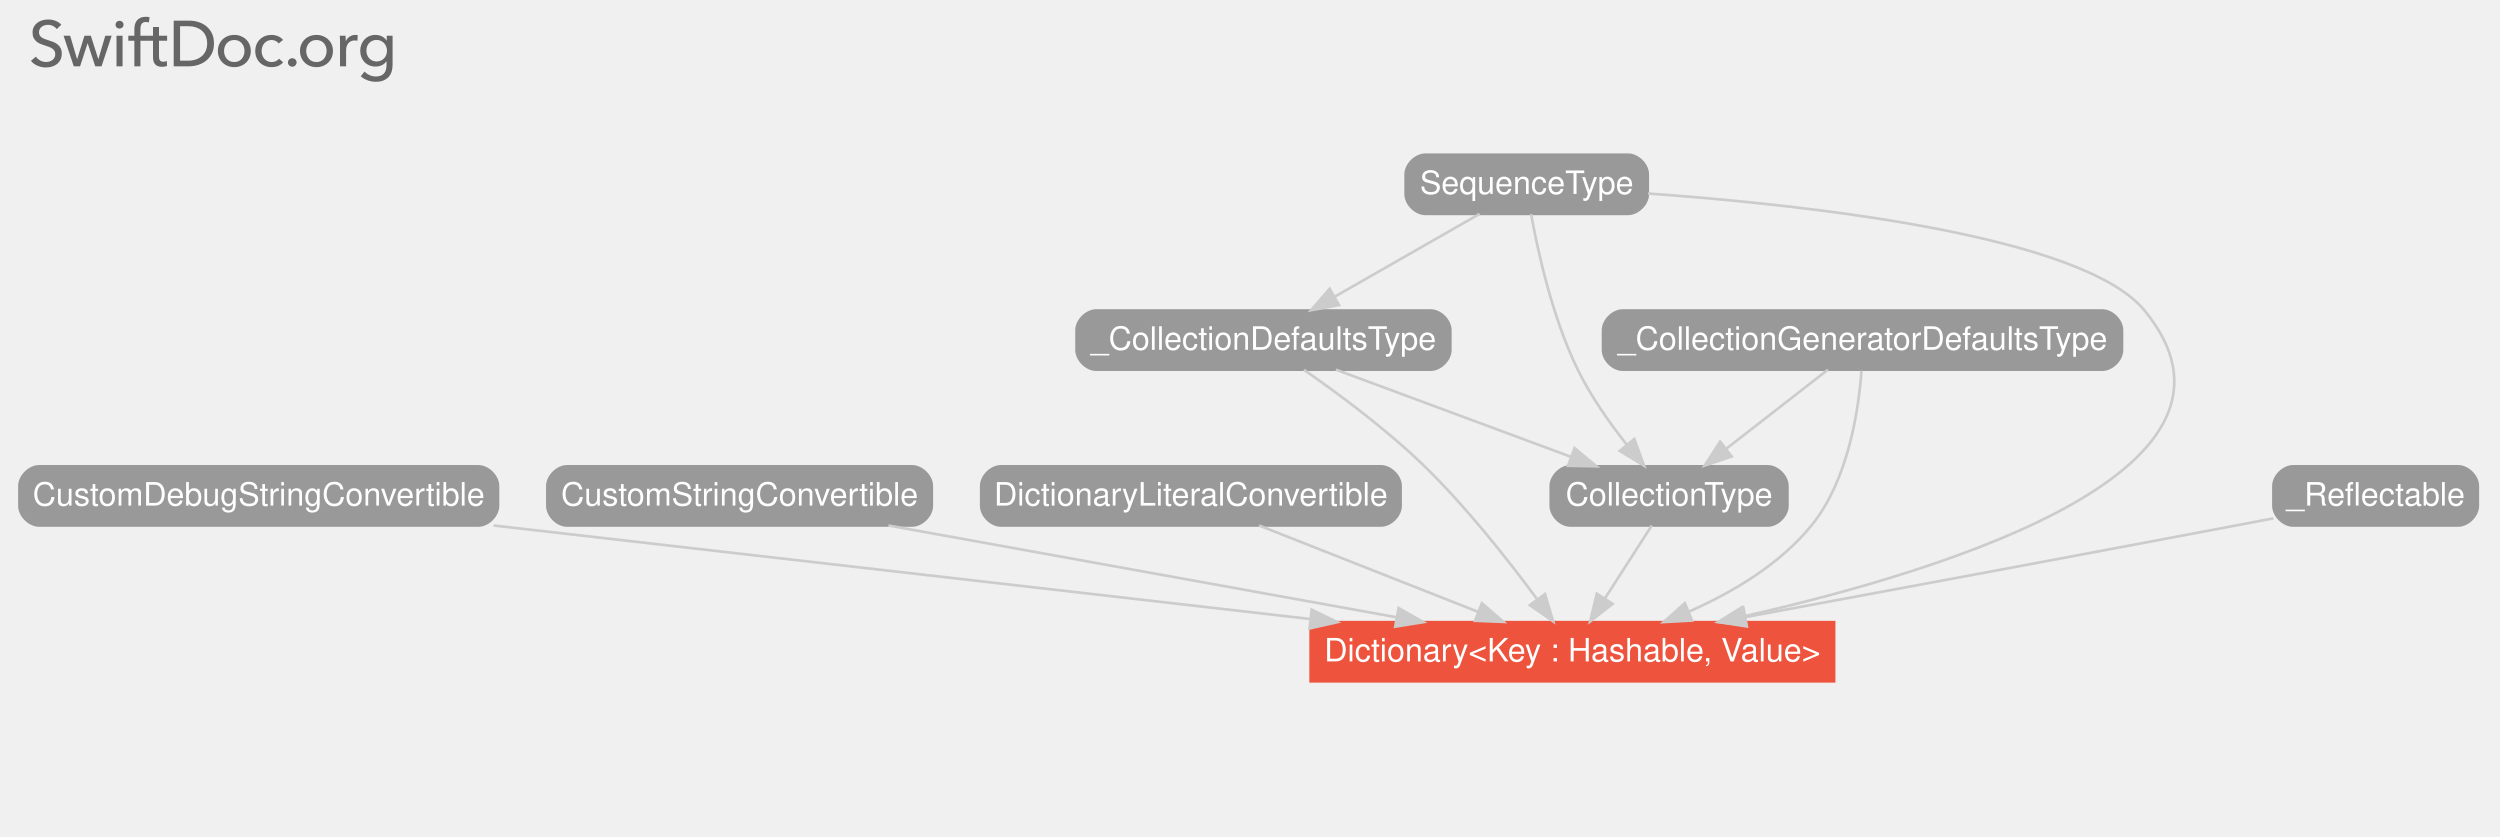
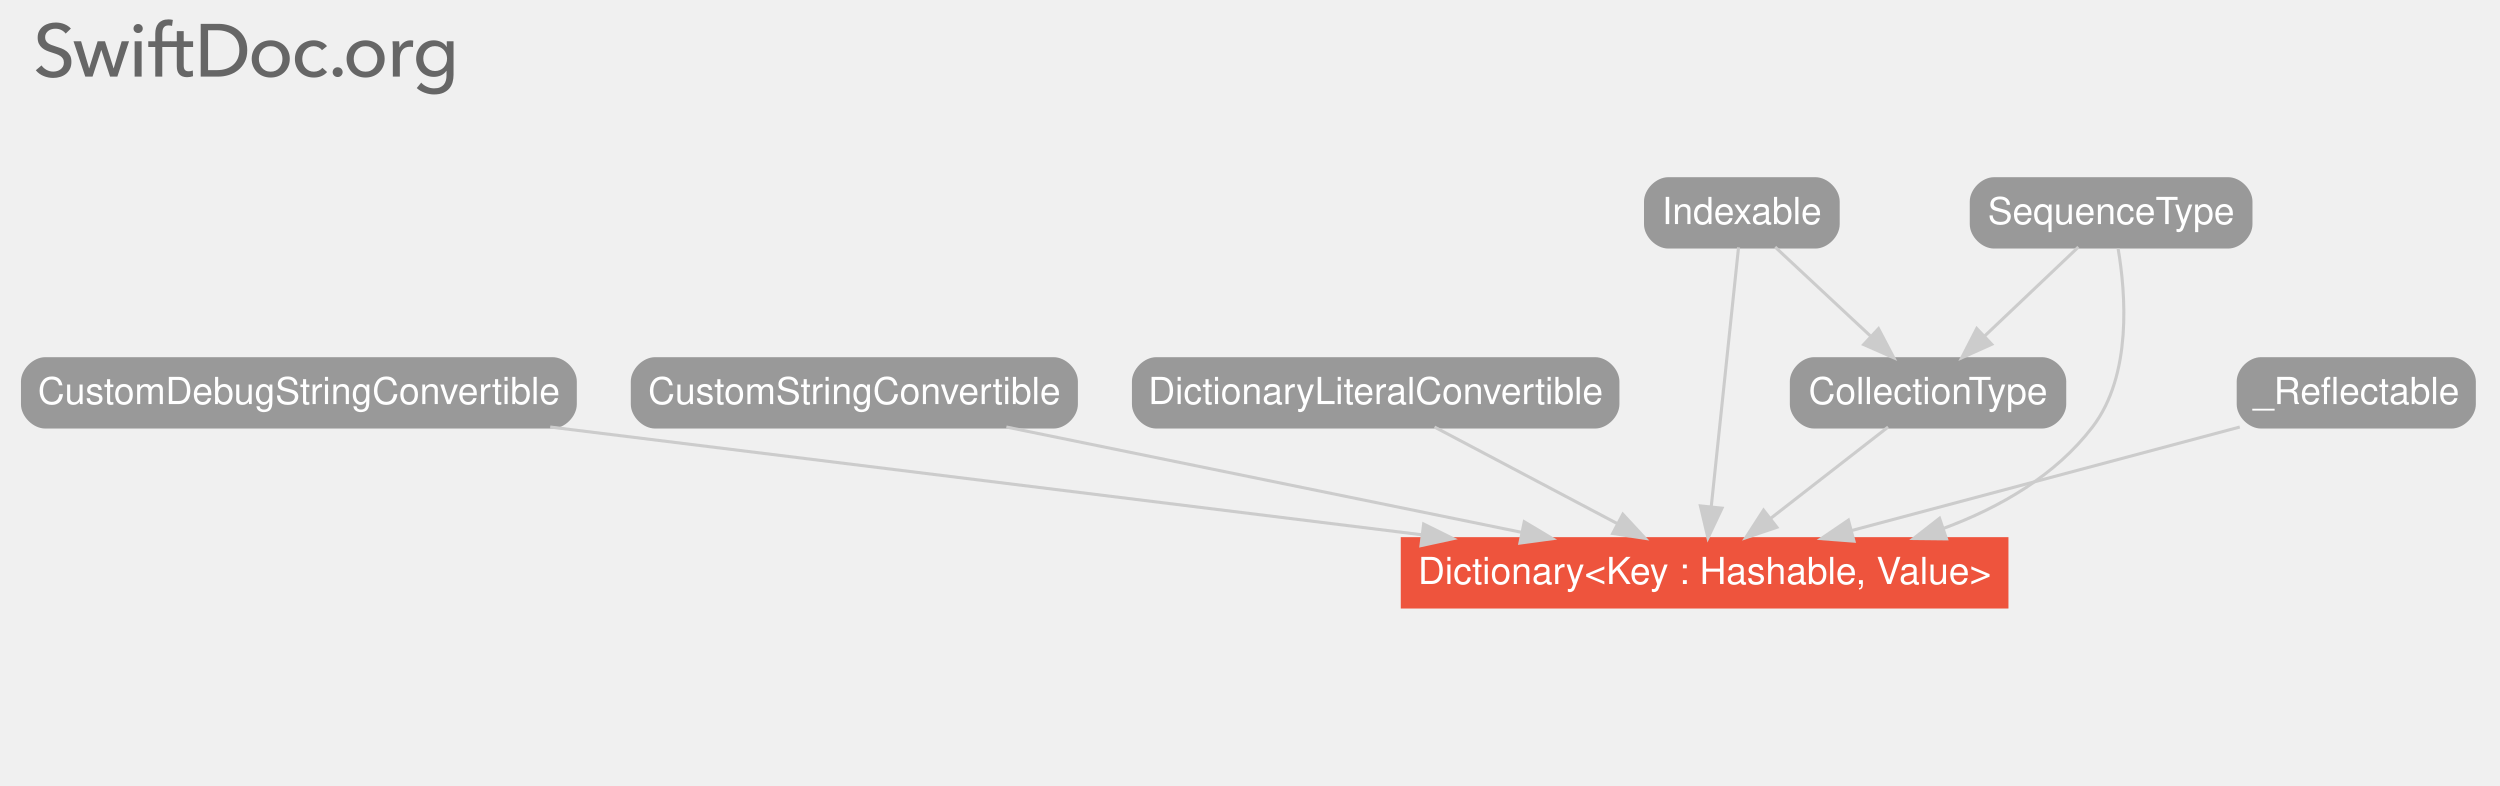
- <svg xmlns="http://www.w3.org/2000/svg" xmlns:xlink="http://www.w3.org/1999/xlink" width="930pt" height="311pt" viewBox="0.00 0.00 930.40 311.20">
-   <g id="graph0" class="graph" transform="scale(1 1) rotate(0) translate(7.2 253.6)">
-     <g transform="translate(0 -253.6)">
+ <svg xmlns="http://www.w3.org/2000/svg" xmlns:xlink="http://www.w3.org/1999/xlink" width="805pt" height="253pt" viewBox="0.00 0.00 805.40 253.20">
+   <g id="graph0" class="graph" transform="scale(1 1) rotate(0) translate(7.2 195.6)">
+     <g transform="translate(0 -195.6)">
      <g>
        <path fill="#666666" d="M13.846,10.832c-0.336-0.464-0.792-0.844-1.368-1.14s-1.224-0.444-1.944-0.444         c-0.384,0-0.772,0.052-1.164,0.156C8.977,9.509,8.622,9.677,8.301,9.908c-0.32,0.232-0.58,0.52-0.78,0.864         c-0.2,0.344-0.3,0.756-0.3,1.236c0,0.464,0.092,0.852,0.276,1.164c0.184,0.312,0.432,0.576,0.744,0.792s0.68,0.4,1.104,0.552         c0.423,0.152,0.876,0.309,1.356,0.468c0.576,0.177,1.16,0.376,1.752,0.601c0.592,0.224,1.128,0.52,1.608,0.888         s0.872,0.828,1.176,1.38s0.456,1.252,0.456,2.101c0,0.88-0.164,1.644-0.492,2.292c-0.328,0.647-0.765,1.184-1.308,1.607         c-0.544,0.424-1.172,0.74-1.884,0.948s-1.444,0.312-2.196,0.312c-1.072,0-2.108-0.208-3.108-0.624         c-1-0.415-1.828-1.031-2.484-1.848l1.848-1.56c0.4,0.592,0.936,1.071,1.608,1.439c0.672,0.368,1.399,0.552,2.184,0.552         c0.4,0,0.8-0.056,1.2-0.168c0.4-0.111,0.764-0.288,1.092-0.527c0.328-0.24,0.596-0.54,0.804-0.9         c0.208-0.36,0.312-0.796,0.312-1.308s-0.108-0.94-0.324-1.284c-0.216-0.344-0.508-0.636-0.876-0.876s-0.796-0.444-1.284-0.612         c-0.488-0.168-1.004-0.34-1.548-0.516c-0.544-0.16-1.08-0.356-1.608-0.588c-0.528-0.232-1-0.528-1.416-0.889         c-0.416-0.359-0.752-0.804-1.008-1.332c-0.256-0.527-0.384-1.184-0.384-1.968c0-0.848,0.172-1.576,0.516-2.184         c0.344-0.608,0.792-1.112,1.344-1.512c0.552-0.4,1.176-0.692,1.872-0.876c0.696-0.184,1.396-0.276,2.1-0.276         c0.992,0,1.92,0.176,2.784,0.528c0.864,0.352,1.56,0.824,2.088,1.416L13.846,10.832z" />
        <path fill="#666666" d="M18.813,13.304l2.568,8.688h0.048l2.712-8.688h2.376l2.76,8.688h0.048l2.568-8.688h2.376L30.501,24.68         h-2.352l-2.808-8.544h-0.048l-2.784,8.544h-2.352l-3.792-11.376H18.813z" />
        <path fill="#666666" d="M38.685,9.2c0,0.416-0.147,0.76-0.44,1.032c-0.294,0.272-0.647,0.408-1.06,0.408s-0.762-0.14-1.047-0.42         c-0.286-0.28-0.429-0.62-0.429-1.02c0-0.416,0.143-0.764,0.429-1.044c0.286-0.28,0.635-0.42,1.047-0.42s0.766,0.14,1.06,0.42         C38.538,8.437,38.685,8.784,38.685,9.2z M38.325,24.68h-2.256V13.304h2.256V24.68z" />
        <path fill="#666666" d="M47.613,15.152h-2.64v9.528h-2.256v-9.528h-2.256v-1.848h2.256v-2.376c0-0.672,0.076-1.292,0.228-1.86         c0.152-0.568,0.4-1.06,0.744-1.476c0.344-0.416,0.784-0.744,1.32-0.984c0.536-0.24,1.188-0.36,1.956-0.36         c0.544,0,1.016,0.056,1.416,0.168l-0.264,1.944c-0.176-0.048-0.352-0.088-0.528-0.12c-0.176-0.032-0.376-0.048-0.6-0.048         c-0.432,0-0.78,0.076-1.044,0.228c-0.264,0.152-0.468,0.356-0.612,0.612s-0.24,0.548-0.288,0.876         c-0.048,0.328-0.072,0.668-0.072,1.02v2.376h2.64V15.152z" />
        <path fill="#666666" d="M54.909,15.152h-3.024v5.91c0,0.687,0.128,1.177,0.384,1.472c0.256,0.295,0.664,0.442,1.224,0.442         c0.208,0,0.432-0.021,0.672-0.065c0.24-0.044,0.456-0.11,0.648-0.198l0.072,1.848c-0.272,0.096-0.572,0.172-0.9,0.229         c-0.328,0.056-0.668,0.084-1.02,0.084c-1.072,0-1.892-0.296-2.46-0.889c-0.568-0.592-0.852-1.479-0.852-2.664v-6.168h-2.184         v-1.848h2.184V10.04h2.232v3.264h3.024V15.152z" />
        <path fill="#666666" d="M57.356,7.688h5.832c1.088,0,2.176,0.16,3.264,0.48c1.088,0.32,2.072,0.824,2.952,1.512         s1.592,1.568,2.136,2.64c0.544,1.072,0.816,2.36,0.816,3.864c0,1.456-0.272,2.716-0.816,3.78s-1.256,1.943-2.136,2.64         s-1.864,1.216-2.952,1.561c-1.088,0.344-2.176,0.516-3.264,0.516h-5.832V7.688z M59.732,22.593h2.976         c1.024,0,1.972-0.145,2.844-0.432c0.872-0.288,1.624-0.704,2.256-1.248c0.632-0.544,1.124-1.216,1.476-2.017         c0.352-0.8,0.528-1.704,0.528-2.712c0-1.056-0.176-1.983-0.528-2.784c-0.353-0.8-0.844-1.468-1.476-2.004         c-0.632-0.536-1.384-0.944-2.256-1.224s-1.82-0.42-2.844-0.42h-2.976V22.593z" />
        <path fill="#666666" d="M86.06,18.969c0,0.88-0.156,1.688-0.468,2.424c-0.312,0.736-0.744,1.372-1.296,1.908         c-0.552,0.536-1.204,0.952-1.956,1.248c-0.752,0.296-1.56,0.443-2.424,0.443c-0.864,0-1.672-0.147-2.424-0.443         c-0.752-0.296-1.4-0.712-1.944-1.248c-0.544-0.536-0.972-1.172-1.284-1.908c-0.312-0.735-0.468-1.544-0.468-2.424         s0.156-1.684,0.468-2.412c0.312-0.728,0.74-1.356,1.284-1.884c0.543-0.528,1.191-0.939,1.944-1.236         c0.752-0.296,1.56-0.444,2.424-0.444c0.864,0,1.672,0.148,2.424,0.444c0.752,0.297,1.404,0.708,1.956,1.236         c0.552,0.527,0.984,1.156,1.296,1.884C85.904,17.285,86.06,18.089,86.06,18.969z M83.708,18.98c0-0.542-0.084-1.061-0.252-1.556         c-0.169-0.494-0.414-0.929-0.734-1.304s-0.718-0.674-1.192-0.897s-1.015-0.335-1.625-0.335c-0.61,0-1.152,0.111-1.625,0.335         c-0.474,0.224-0.871,0.522-1.191,0.897c-0.321,0.375-0.566,0.81-0.734,1.304C76.184,17.92,76.1,18.438,76.1,18.98         c0,0.543,0.084,1.062,0.253,1.556c0.168,0.495,0.413,0.934,0.734,1.316c0.321,0.383,0.718,0.686,1.191,0.909         c0.473,0.224,1.015,0.335,1.625,0.335c0.61,0,1.151-0.111,1.625-0.335s0.871-0.526,1.192-0.909s0.565-0.821,0.734-1.316         C83.624,20.042,83.708,19.523,83.708,18.98z" />
        <path fill="#666666" d="M96.428,16.184c-0.24-0.368-0.6-0.676-1.08-0.924s-0.992-0.372-1.536-0.372         c-0.592,0-1.116,0.112-1.572,0.336c-0.456,0.225-0.844,0.524-1.164,0.9c-0.32,0.376-0.564,0.812-0.732,1.308         s-0.252,1.017-0.252,1.56c0,0.545,0.084,1.064,0.252,1.561s0.412,0.933,0.732,1.308c0.32,0.376,0.712,0.677,1.176,0.9         c0.464,0.225,0.992,0.336,1.584,0.336c0.576,0,1.1-0.111,1.572-0.336c0.472-0.224,0.86-0.528,1.164-0.912l1.512,1.368         c-0.48,0.561-1.08,0.996-1.8,1.308c-0.72,0.312-1.536,0.468-2.448,0.468c-0.88,0-1.692-0.144-2.436-0.432         c-0.744-0.288-1.388-0.691-1.932-1.212c-0.544-0.52-0.972-1.147-1.284-1.884s-0.468-1.561-0.468-2.473         c0-0.896,0.152-1.711,0.456-2.447c0.304-0.736,0.728-1.368,1.272-1.896c0.543-0.527,1.188-0.936,1.932-1.224         c0.744-0.288,1.548-0.433,2.412-0.433c0.8,0,1.596,0.16,2.388,0.48s1.419,0.784,1.884,1.392L96.428,16.184z" />
        <path fill="#666666" d="M103.1,23.24c0,0.417-0.152,0.784-0.456,1.104c-0.304,0.32-0.688,0.479-1.152,0.479         c-0.448,0-0.828-0.155-1.14-0.468c-0.312-0.312-0.468-0.676-0.468-1.092c0-0.432,0.152-0.804,0.456-1.116         c0.304-0.312,0.688-0.468,1.152-0.468c0.464,0,0.848,0.152,1.152,0.456C102.947,22.44,103.1,22.808,103.1,23.24z" />
        <path fill="#666666" d="M116.635,18.969c0,0.88-0.156,1.688-0.468,2.424c-0.312,0.736-0.744,1.372-1.296,1.908         c-0.552,0.536-1.204,0.952-1.956,1.248c-0.752,0.296-1.56,0.443-2.424,0.443c-0.864,0-1.672-0.147-2.424-0.443         c-0.752-0.296-1.4-0.712-1.944-1.248c-0.544-0.536-0.972-1.172-1.284-1.908c-0.312-0.735-0.468-1.544-0.468-2.424         s0.156-1.684,0.468-2.412c0.312-0.728,0.74-1.356,1.284-1.884c0.543-0.528,1.191-0.939,1.944-1.236         c0.752-0.296,1.56-0.444,2.424-0.444c0.864,0,1.672,0.148,2.424,0.444c0.752,0.297,1.404,0.708,1.956,1.236         c0.552,0.527,0.984,1.156,1.296,1.884C116.479,17.285,116.635,18.089,116.635,18.969z M114.283,18.98         c0-0.542-0.084-1.061-0.252-1.556c-0.169-0.494-0.414-0.929-0.734-1.304s-0.718-0.674-1.192-0.897s-1.015-0.335-1.625-0.335         c-0.61,0-1.152,0.111-1.625,0.335c-0.474,0.224-0.871,0.522-1.191,0.897c-0.321,0.375-0.566,0.81-0.734,1.304         c-0.169,0.495-0.253,1.014-0.253,1.556c0,0.543,0.084,1.062,0.253,1.556c0.168,0.495,0.413,0.934,0.734,1.316         c0.321,0.383,0.718,0.686,1.191,0.909c0.473,0.224,1.015,0.335,1.625,0.335c0.61,0,1.151-0.111,1.625-0.335         s0.871-0.526,1.192-0.909s0.565-0.821,0.734-1.316C114.199,20.042,114.283,19.523,114.283,18.98z" />
        <path fill="#666666" d="M119.251,14.577c-0.016-0.48-0.04-0.904-0.072-1.272h2.136c0.032,0.288,0.056,0.62,0.072,0.996         c0.016,0.376,0.024,0.684,0.024,0.924h0.072c0.32-0.672,0.788-1.212,1.404-1.62c0.616-0.408,1.308-0.612,2.076-0.612         c0.352,0,0.648,0.033,0.888,0.097l-0.096,2.088c-0.32-0.08-0.664-0.12-1.032-0.12c-0.544,0-1.016,0.101-1.416,0.3         c-0.4,0.2-0.732,0.468-0.996,0.805c-0.264,0.336-0.46,0.724-0.588,1.163c-0.128,0.44-0.192,0.9-0.192,1.381v5.976h-2.256v-8.928         C119.275,15.449,119.267,15.056,119.251,14.577z" />
        <path fill="#666666" d="M128.419,26.625c0.496,0.56,1.116,1.008,1.86,1.344c0.744,0.336,1.508,0.504,2.292,0.504         c0.752,0,1.384-0.108,1.896-0.324s0.924-0.512,1.236-0.888s0.536-0.82,0.672-1.332c0.136-0.513,0.204-1.064,0.204-1.656v-1.464         h-0.048c-0.416,0.641-0.984,1.128-1.704,1.464c-0.72,0.336-1.488,0.504-2.304,0.504c-0.864,0-1.652-0.151-2.364-0.456         c-0.712-0.304-1.316-0.72-1.812-1.248c-0.496-0.527-0.88-1.147-1.152-1.859s-0.408-1.477-0.408-2.292         c0-0.816,0.136-1.584,0.408-2.305c0.272-0.72,0.656-1.348,1.152-1.884c0.496-0.535,1.096-0.96,1.8-1.271         c0.704-0.312,1.488-0.469,2.352-0.469c0.816,0,1.596,0.177,2.34,0.528c0.744,0.353,1.332,0.888,1.764,1.608h0.048v-1.824h2.184         v10.8c0,0.832-0.104,1.628-0.312,2.388c-0.208,0.76-0.56,1.433-1.056,2.017s-1.144,1.052-1.944,1.404         c-0.8,0.352-1.792,0.527-2.976,0.527c-0.992,0-1.988-0.18-2.988-0.54c-1-0.359-1.86-0.868-2.58-1.523L128.419,26.625z          M129.091,18.873c0,0.527,0.084,1.031,0.253,1.512c0.168,0.479,0.417,0.904,0.746,1.271c0.329,0.369,0.726,0.664,1.192,0.889         c0.465,0.224,0.995,0.336,1.589,0.336c0.577,0,1.107-0.104,1.589-0.312c0.481-0.207,0.891-0.491,1.228-0.852         s0.598-0.784,0.782-1.272c0.185-0.487,0.277-1.012,0.277-1.571c0-0.544-0.093-1.057-0.277-1.536         c-0.185-0.48-0.449-0.904-0.794-1.272c-0.345-0.367-0.755-0.66-1.228-0.876c-0.474-0.216-1-0.324-1.577-0.324         c-0.594,0-1.124,0.108-1.589,0.324c-0.466,0.216-0.863,0.504-1.192,0.864s-0.578,0.784-0.746,1.271         C129.175,17.812,129.091,18.329,129.091,18.873z" />
      </g>
      <g>
        <a xlink:href="/" pointer-events="all" target="_top">
          <polygon fill="none" points="0,0 145,0 145,35 0,35 0,0" />
        </a>
      </g>
    </g>
    <g id="node1" class="node">
      <g id="a_node1">
        <a xlink:href="/swift-2/protocol/CollectionType/" target="_top">
          <path fill="#999999" stroke="#999999" d="M650.704,-80C650.704,-80 577.296,-80 577.296,-80 573.63,-80 569.963,-76.333 569.963,-72.667 569.963,-72.667 569.963,-65.333 569.963,-65.333 569.963,-61.667 573.63,-58 577.296,-58 577.296,-58 650.704,-58 650.704,-58 654.37,-58 658.037,-61.667 658.037,-65.333 658.037,-65.333 658.037,-72.667 658.037,-72.667 658.037,-76.333 654.37,-80 650.704,-80" />
          <text text-anchor="middle" x="614" y="-65.4" font-family="Helvetica,sans-Serif" font-size="12.00" fill="white">CollectionType</text>
        </a>
      </g>
    </g>
    <g id="node4" class="node">
      <g id="a_node4">
        <a xlink:href="/swift-2/type/Dictionary/" target="_top">
-           <polygon fill="#ee543d" stroke="#ee543d" points="675.415,-22 480.585,-22 480.585,-0 675.415,-0 675.415,-22" />
-           <text text-anchor="middle" x="578" y="-7.4" font-family="Helvetica,sans-Serif" font-size="12.00" fill="white">Dictionary&lt;Key : Hashable, Value&gt;</text>
+           <polygon fill="#ee543d" stroke="#ee543d" points="639.415,-22 444.585,-22 444.585,-0 639.415,-0 639.415,-22" />
+           <text text-anchor="middle" x="542" y="-7.4" font-family="Helvetica,sans-Serif" font-size="12.00" fill="white">Dictionary&lt;Key : Hashable, Value&gt;</text>
        </a>
      </g>
    </g>
    <g id="edge1" class="edge">
-       <path fill="none" stroke="#cccccc" d="M607.564,-57.988C602.71,-50.438 595.911,-39.861 590.056,-30.754" />
-       <polygon fill="#cccccc" stroke="#cccccc" points="592.976,-28.823 584.624,-22.304 587.087,-32.608 592.976,-28.823" />
+       <path fill="none" stroke="#cccccc" d="M601.128,-57.988C590.611,-49.809 575.528,-38.077 563.228,-28.511" />
+       <polygon fill="#cccccc" stroke="#cccccc" points="565.29,-25.681 555.248,-22.304 560.993,-31.206 565.29,-25.681" />
    </g>
    <g id="node2" class="node">
      <g id="a_node2">
        <a xlink:href="/swift-2/protocol/CustomDebugStringConvertible/" target="_top">
          <path fill="#999999" stroke="#999999" d="M170.73,-80C170.73,-80 7.27,-80 7.27,-80 3.604,-80 -0.063,-76.333 -0.063,-72.667 -0.063,-72.667 -0.063,-65.333 -0.063,-65.333 -0.063,-61.667 3.604,-58 7.27,-58 7.27,-58 170.73,-58 170.73,-58 174.396,-58 178.063,-61.667 178.063,-65.333 178.063,-65.333 178.063,-72.667 178.063,-72.667 178.063,-76.333 174.396,-80 170.73,-80" />
          <text text-anchor="middle" x="89" y="-65.4" font-family="Helvetica,sans-Serif" font-size="12.00" fill="white">CustomDebugStringConvertible</text>
        </a>
      </g>
    </g>
-     <g id="edge7" class="edge">
-       <path fill="none" stroke="#cccccc" d="M176.423,-57.988C261.863,-48.204 391.682,-33.337 480.437,-23.173" />
-       <polygon fill="#cccccc" stroke="#cccccc" points="480.974,-26.634 490.51,-22.019 480.177,-19.68 480.974,-26.634" />
+     <g id="edge6" class="edge">
+       <path fill="none" stroke="#cccccc" d="M169.987,-57.988C248.896,-48.234 368.667,-33.428 450.868,-23.266" />
+       <polygon fill="#cccccc" stroke="#cccccc" points="451.456,-26.72 460.951,-22.019 450.598,-19.773 451.456,-26.72" />
    </g>
    <g id="node3" class="node">
      <g id="a_node3">
        <a xlink:href="/swift-2/protocol/CustomStringConvertible/" target="_top">
          <path fill="#999999" stroke="#999999" d="M332.208,-80C332.208,-80 203.792,-80 203.792,-80 200.126,-80 196.459,-76.333 196.459,-72.667 196.459,-72.667 196.459,-65.333 196.459,-65.333 196.459,-61.667 200.126,-58 203.792,-58 203.792,-58 332.208,-58 332.208,-58 335.874,-58 339.541,-61.667 339.541,-65.333 339.541,-65.333 339.541,-72.667 339.541,-72.667 339.541,-76.333 335.874,-80 332.208,-80" />
          <text text-anchor="middle" x="268" y="-65.4" font-family="Helvetica,sans-Serif" font-size="12.00" fill="white">CustomStringConvertible</text>
        </a>
      </g>
    </g>
-     <g id="edge6" class="edge">
-       <path fill="none" stroke="#cccccc" d="M323.422,-57.988C376.487,-48.402 456.557,-33.938 512.694,-23.797" />
-       <polygon fill="#cccccc" stroke="#cccccc" points="513.318,-27.241 522.536,-22.019 512.073,-20.353 513.318,-27.241" />
+     <g id="edge5" class="edge">
+       <path fill="none" stroke="#cccccc" d="M316.986,-57.988C363.501,-48.482 433.49,-34.177 483.041,-24.05" />
+       <polygon fill="#cccccc" stroke="#cccccc" points="483.881,-27.451 492.977,-22.019 482.479,-20.593 483.881,-27.451" />
    </g>
    <g id="node5" class="node">
      <g id="a_node5">
        <a xlink:href="/swift-2/protocol/DictionaryLiteralConvertible/" target="_top">
          <path fill="#999999" stroke="#999999" d="M506.715,-80C506.715,-80 365.285,-80 365.285,-80 361.618,-80 357.952,-76.333 357.952,-72.667 357.952,-72.667 357.952,-65.333 357.952,-65.333 357.952,-61.667 361.618,-58 365.285,-58 365.285,-58 506.715,-58 506.715,-58 510.382,-58 514.048,-61.667 514.048,-65.333 514.048,-65.333 514.048,-72.667 514.048,-72.667 514.048,-76.333 510.382,-80 506.715,-80" />
          <text text-anchor="middle" x="436" y="-65.4" font-family="Helvetica,sans-Serif" font-size="12.00" fill="white">DictionaryLiteralConvertible</text>
        </a>
      </g>
    </g>
-     <g id="edge5" class="edge">
-       <path fill="none" stroke="#cccccc" d="M461.387,-57.988C484.064,-49.045 517.506,-35.857 542.77,-25.893" />
-       <polygon fill="#cccccc" stroke="#cccccc" points="544.336,-29.038 552.354,-22.114 541.767,-22.527 544.336,-29.038" />
+     <g id="edge4" class="edge">
+       <path fill="none" stroke="#cccccc" d="M454.951,-57.988C471.354,-49.322 495.304,-36.67 513.932,-26.828" />
+       <polygon fill="#cccccc" stroke="#cccccc" points="515.649,-29.88 522.856,-22.114 512.379,-23.69 515.649,-29.88" />
    </g>
    <g id="node6" class="node">
      <g id="a_node6">
+         <a xlink:href="/swift-2/protocol/Indexable/" target="_top">
+           <path fill="#999999" stroke="#999999" d="M577.699,-138C577.699,-138 530.301,-138 530.301,-138 526.634,-138 522.968,-134.333 522.968,-130.667 522.968,-130.667 522.968,-123.333 522.968,-123.333 522.968,-119.667 526.634,-116 530.301,-116 530.301,-116 577.699,-116 577.699,-116 581.366,-116 585.032,-119.667 585.032,-123.333 585.032,-123.333 585.032,-130.667 585.032,-130.667 585.032,-134.333 581.366,-138 577.699,-138" />
+           <text text-anchor="middle" x="554" y="-123.4" font-family="Helvetica,sans-Serif" font-size="12.00" fill="white">Indexable</text>
+         </a>
+       </g>
+     </g>
+     <g id="edge8" class="edge">
+       <path fill="none" stroke="#cccccc" d="M564.727,-115.988C573.238,-108.045 585.338,-96.751 595.417,-87.344" />
+       <polygon fill="#cccccc" stroke="#cccccc" points="598.038,-89.686 602.96,-80.304 593.261,-84.568 598.038,-89.686" />
+     </g>
+     <g id="edge2" class="edge">
+       <path fill="none" stroke="#cccccc" d="M552.935,-115.883C550.965,-97.17 546.719,-56.827 544.135,-32.287" />
+       <polygon fill="#cccccc" stroke="#cccccc" points="547.607,-31.837 543.08,-22.258 540.646,-32.569 547.607,-31.837" />
+     </g>
+     <g id="node7" class="node">
+       <g id="a_node7">
        <a xlink:href="/swift-2/protocol/SequenceType/" target="_top">
-           <path fill="#999999" stroke="#999999" d="M598.718,-196C598.718,-196 523.282,-196 523.282,-196 519.615,-196 515.949,-192.333 515.949,-188.667 515.949,-188.667 515.949,-181.333 515.949,-181.333 515.949,-177.667 519.615,-174 523.282,-174 523.282,-174 598.718,-174 598.718,-174 602.385,-174 606.051,-177.667 606.051,-181.333 606.051,-181.333 606.051,-188.667 606.051,-188.667 606.051,-192.333 602.385,-196 598.718,-196" />
-           <text text-anchor="middle" x="561" y="-181.4" font-family="Helvetica,sans-Serif" font-size="12.00" fill="white">SequenceType</text>
+           <path fill="#999999" stroke="#999999" d="M710.718,-138C710.718,-138 635.282,-138 635.282,-138 631.615,-138 627.949,-134.333 627.949,-130.667 627.949,-130.667 627.949,-123.333 627.949,-123.333 627.949,-119.667 631.615,-116 635.282,-116 635.282,-116 710.718,-116 710.718,-116 714.385,-116 718.051,-119.667 718.051,-123.333 718.051,-123.333 718.051,-130.667 718.051,-130.667 718.051,-134.333 714.385,-138 710.718,-138" />
+           <text text-anchor="middle" x="673" y="-123.4" font-family="Helvetica,sans-Serif" font-size="12.00" fill="white">SequenceType</text>
        </a>
      </g>
    </g>
    <g id="edge9" class="edge">
-       <path fill="none" stroke="#cccccc" d="M562.632,-173.907C565.1,-160.255 570.529,-135.384 580,-116 584.802,-106.171 591.767,-96.284 598.144,-88.208" />
-       <polygon fill="#cccccc" stroke="#cccccc" points="601.047,-90.189 604.703,-80.245 595.644,-85.738 601.047,-90.189" />
+       <path fill="none" stroke="#cccccc" d="M662.452,-115.988C654.083,-108.045 642.184,-96.751 632.273,-87.344" />
+       <polygon fill="#cccccc" stroke="#cccccc" points="634.518,-84.65 624.856,-80.304 629.699,-89.727 634.518,-84.65" />
    </g>
-     <g id="edge2" class="edge">
-       <path fill="none" stroke="#cccccc" d="M606.153,-181.561C666.376,-177.255 768.088,-165.949 791,-138 838.803,-79.689 720.968,-42.113 642.128,-24.245" />
-       <polygon fill="#cccccc" stroke="#cccccc" points="642.762,-20.801 632.242,-22.061 641.251,-27.636 642.762,-20.801" />
+     <g id="edge3" class="edge">
+       <path fill="none" stroke="#cccccc" d="M675.238,-115.575C677.712,-101.085 679.819,-74.754 667,-58 655.094,-42.439 637.376,-32.139 618.998,-25.323" />
+       <polygon fill="#cccccc" stroke="#cccccc" points="619.948,-21.95 609.354,-22.067 617.709,-28.582 619.948,-21.95" />
    </g>
-     <g id="node7" class="node">
-       <g id="a_node7">
-         <a xlink:href="/swift-2/protocol/_CollectionDefaultsType/" target="_top">
-           <path fill="#999999" stroke="#999999" d="M525.224,-138C525.224,-138 400.776,-138 400.776,-138 397.109,-138 393.443,-134.333 393.443,-130.667 393.443,-130.667 393.443,-123.333 393.443,-123.333 393.443,-119.667 397.109,-116 400.776,-116 400.776,-116 525.224,-116 525.224,-116 528.891,-116 532.557,-119.667 532.557,-123.333 532.557,-123.333 532.557,-130.667 532.557,-130.667 532.557,-134.333 528.891,-138 525.224,-138" />
-           <text text-anchor="middle" x="463" y="-123.4" font-family="Helvetica,sans-Serif" font-size="12.00" fill="white">_CollectionDefaultsType</text>
+     <g id="node8" class="node">
+       <g id="a_node8">
+         <a xlink:href="/swift-2/protocol/_Reflectable/" target="_top">
+           <path fill="#999999" stroke="#999999" d="M782.7,-80C782.7,-80 721.3,-80 721.3,-80 717.634,-80 713.967,-76.333 713.967,-72.667 713.967,-72.667 713.967,-65.333 713.967,-65.333 713.967,-61.667 717.634,-58 721.3,-58 721.3,-58 782.7,-58 782.7,-58 786.366,-58 790.033,-61.667 790.033,-65.333 790.033,-65.333 790.033,-72.667 790.033,-72.667 790.033,-76.333 786.366,-80 782.7,-80" />
+           <text text-anchor="middle" x="752" y="-65.4" font-family="Helvetica,sans-Serif" font-size="12.00" fill="white">_Reflectable</text>
        </a>
      </g>
    </g>
-     <g id="edge12" class="edge">
-       <path fill="none" stroke="#cccccc" d="M543.48,-173.988C528.522,-165.441 506.777,-153.015 489.66,-143.234" />
-       <polygon fill="#cccccc" stroke="#cccccc" points="491.118,-140.036 480.699,-138.114 487.645,-146.114 491.118,-140.036" />
-     </g>
-     <g id="edge10" class="edge">
-       <path fill="none" stroke="#cccccc" d="M489.996,-115.988C514.399,-106.938 550.526,-93.54 577.499,-83.537" />
-       <polygon fill="#cccccc" stroke="#cccccc" points="578.825,-86.778 586.984,-80.019 576.391,-80.215 578.825,-86.778" />
-     </g>
-     <g id="edge3" class="edge">
-       <path fill="none" stroke="#cccccc" d="M478.089,-115.938C490.723,-107.171 508.898,-93.74 523,-80 538.701,-64.702 554.186,-45.031 564.704,-30.785" />
-       <polygon fill="#cccccc" stroke="#cccccc" points="567.814,-32.458 570.851,-22.308 562.147,-28.349 567.814,-32.458" />
-     </g>
-     <g id="node8" class="node">
-       <g id="a_node8">
-         <a xlink:href="/swift-2/protocol/_CollectionGeneratorDefaultsType/" target="_top">
-           <path fill="#999999" stroke="#999999" d="M775.246,-138C775.246,-138 596.754,-138 596.754,-138 593.087,-138 589.421,-134.333 589.421,-130.667 589.421,-130.667 589.421,-123.333 589.421,-123.333 589.421,-119.667 593.087,-116 596.754,-116 596.754,-116 775.246,-116 775.246,-116 778.913,-116 782.579,-119.667 782.579,-123.333 782.579,-123.333 782.579,-130.667 782.579,-130.667 782.579,-134.333 778.913,-138 775.246,-138" />
-           <text text-anchor="middle" x="686" y="-123.4" font-family="Helvetica,sans-Serif" font-size="12.00" fill="white">_CollectionGeneratorDefaultsType</text>
-         </a>
-       </g>
-     </g>
-     <g id="edge11" class="edge">
-       <path fill="none" stroke="#cccccc" d="M673.128,-115.988C662.611,-107.809 647.528,-96.077 635.228,-86.511" />
-       <polygon fill="#cccccc" stroke="#cccccc" points="637.29,-83.681 627.248,-80.304 632.993,-89.206 637.29,-83.681" />
-     </g>
-     <g id="edge4" class="edge">
-       <path fill="none" stroke="#cccccc" d="M685.619,-115.622C684.578,-101.188 680.772,-74.923 667,-58 655.253,-43.565 637.777,-33.161 621.414,-25.94" />
-       <polygon fill="#cccccc" stroke="#cccccc" points="622.54,-22.618 611.96,-22.049 619.876,-29.091 622.54,-22.618" />
-     </g>
-     <g id="node9" class="node">
-       <g id="a_node9">
-         <a xlink:href="/swift-2/protocol/_Reflectable/" target="_top">
-           <path fill="#999999" stroke="#999999" d="M907.7,-80C907.7,-80 846.3,-80 846.3,-80 842.634,-80 838.967,-76.333 838.967,-72.667 838.967,-72.667 838.967,-65.333 838.967,-65.333 838.967,-61.667 842.634,-58 846.3,-58 846.3,-58 907.7,-58 907.7,-58 911.366,-58 915.033,-61.667 915.033,-65.333 915.033,-65.333 915.033,-72.667 915.033,-72.667 915.033,-76.333 911.366,-80 907.7,-80" />
-           <text text-anchor="middle" x="877" y="-65.4" font-family="Helvetica,sans-Serif" font-size="12.00" fill="white">_Reflectable</text>
-         </a>
-       </g>
-     </g>
-     <g id="edge8" class="edge">
-       <path fill="none" stroke="#cccccc" d="M838.949,-60.656C834.252,-59.757 829.516,-58.855 825,-58 763.052,-46.275 692.316,-33.126 642.464,-23.899" />
-       <polygon fill="#cccccc" stroke="#cccccc" points="642.938,-20.427 632.468,-22.049 641.664,-27.31 642.938,-20.427" />
+     <g id="edge7" class="edge">
+       <path fill="none" stroke="#cccccc" d="M714.456,-57.988C679.476,-48.66 627.174,-34.713 589.344,-24.625" />
+       <polygon fill="#cccccc" stroke="#cccccc" points="590.136,-21.214 579.572,-22.019 588.333,-27.978 590.136,-21.214" />
    </g>
  </g>
</svg>
